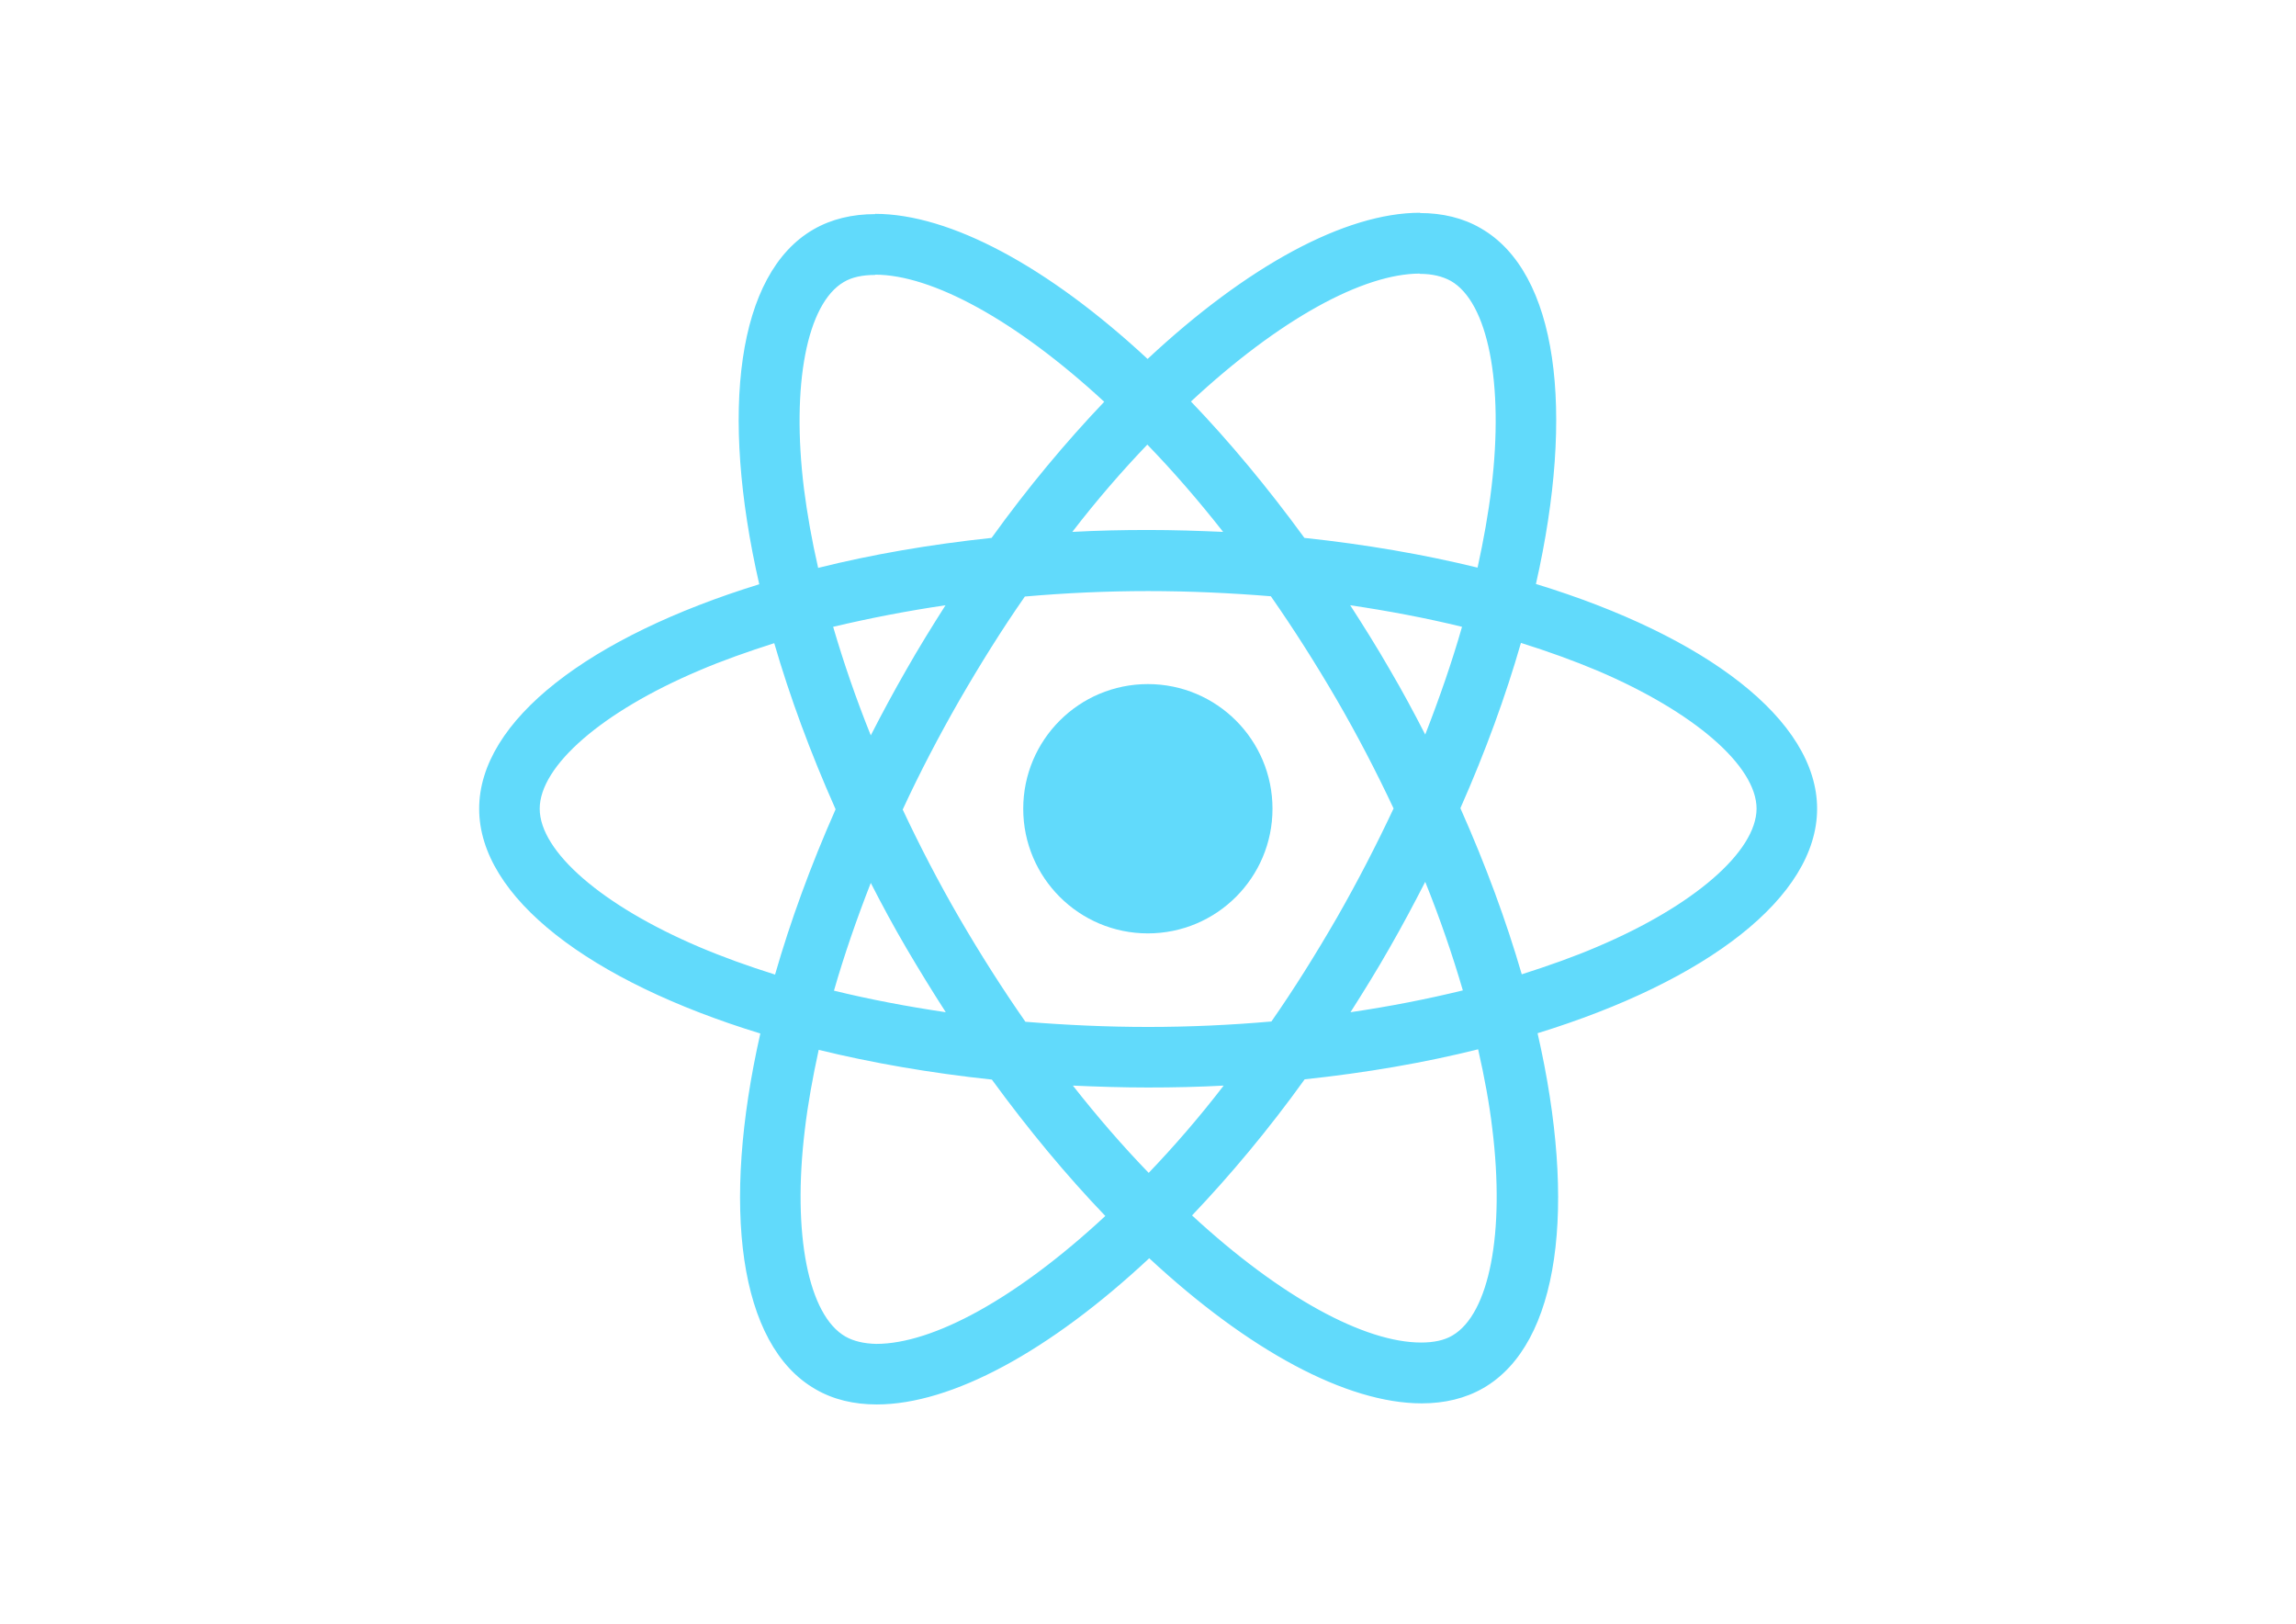
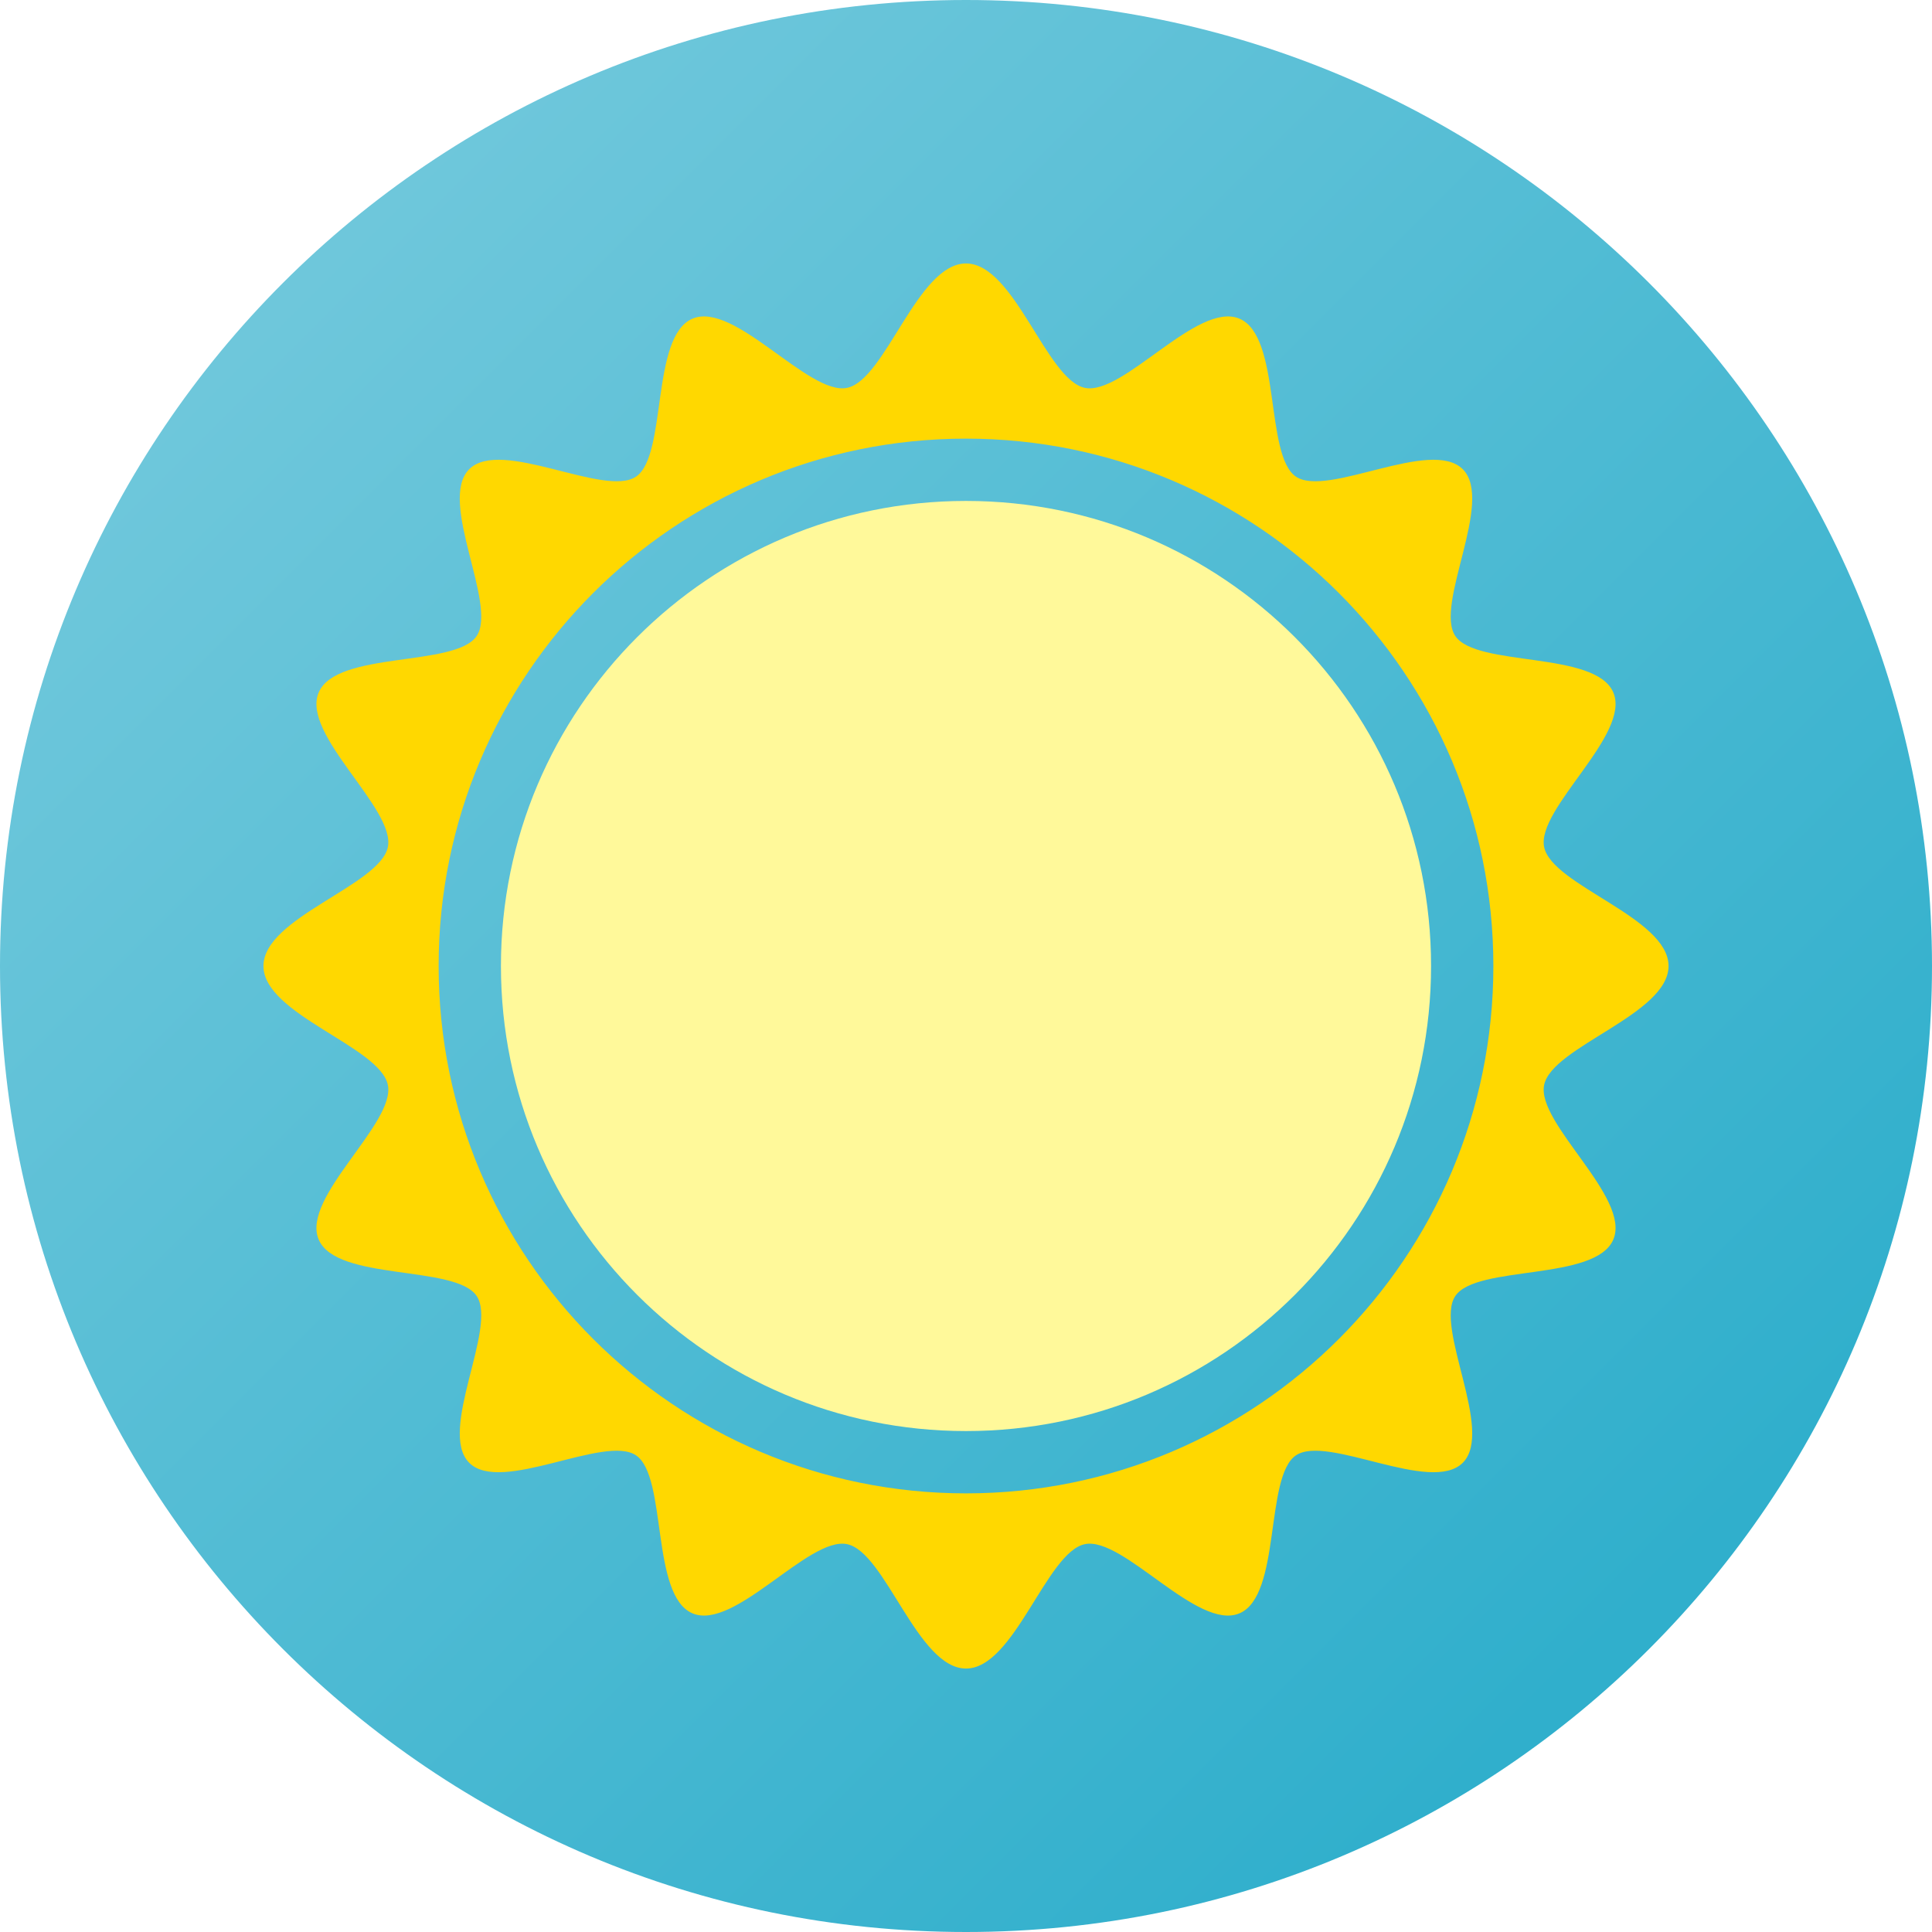
- <svg xmlns="http://www.w3.org/2000/svg" viewBox="0 0 841.9 595.3">
-   <g fill="#61DAFB">
-     <path d="M666.3 296.5c0-32.5-40.7-63.3-103.1-82.4 14.4-63.6 8-114.2-20.2-130.4-6.5-3.8-14.1-5.6-22.4-5.6v22.3c4.6 0 8.3.9 11.4 2.6 13.6 7.8 19.5 37.5 14.9 75.7-1.1 9.4-2.9 19.3-5.1 29.4-19.6-4.8-41-8.5-63.5-10.9-13.5-18.5-27.5-35.3-41.6-50 32.6-30.3 63.2-46.9 84-46.9V78c-27.5 0-63.5 19.6-99.9 53.6-36.4-33.8-72.4-53.2-99.9-53.2v22.3c20.7 0 51.4 16.5 84 46.6-14 14.7-28 31.4-41.3 49.9-22.6 2.4-44 6.1-63.6 11-2.3-10-4-19.7-5.2-29-4.7-38.2 1.1-67.9 14.6-75.8 3-1.8 6.9-2.6 11.5-2.6V78.5c-8.4 0-16 1.8-22.6 5.6-28.1 16.2-34.4 66.7-19.9 130.1-62.2 19.2-102.7 49.9-102.7 82.3 0 32.5 40.7 63.3 103.1 82.4-14.4 63.6-8 114.2 20.2 130.4 6.5 3.8 14.1 5.6 22.5 5.6 27.5 0 63.5-19.6 99.9-53.6 36.4 33.8 72.4 53.2 99.9 53.2 8.4 0 16-1.8 22.6-5.6 28.1-16.2 34.4-66.7 19.9-130.1 62-19.1 102.5-49.9 102.5-82.3zm-130.2-66.7c-3.7 12.9-8.3 26.2-13.5 39.5-4.1-8-8.4-16-13.1-24-4.6-8-9.5-15.8-14.4-23.4 14.2 2.1 27.9 4.7 41 7.9zm-45.8 106.5c-7.8 13.5-15.8 26.3-24.1 38.2-14.9 1.3-30 2-45.2 2-15.1 0-30.2-.7-45-1.9-8.3-11.9-16.4-24.6-24.2-38-7.6-13.1-14.5-26.4-20.8-39.8 6.2-13.4 13.2-26.8 20.7-39.9 7.8-13.5 15.8-26.3 24.1-38.2 14.9-1.3 30-2 45.2-2 15.1 0 30.2.7 45 1.9 8.3 11.9 16.4 24.6 24.2 38 7.6 13.1 14.5 26.4 20.8 39.8-6.3 13.4-13.2 26.8-20.7 39.9zm32.3-13c5.4 13.4 10 26.8 13.8 39.8-13.1 3.2-26.9 5.9-41.2 8 4.9-7.7 9.8-15.6 14.4-23.7 4.6-8 8.9-16.1 13-24.1zM421.2 430c-9.3-9.6-18.6-20.3-27.8-32 9 .4 18.2.7 27.5.7 9.4 0 18.7-.2 27.8-.7-9 11.7-18.3 22.4-27.5 32zm-74.4-58.9c-14.2-2.1-27.9-4.7-41-7.9 3.7-12.9 8.3-26.2 13.5-39.5 4.1 8 8.4 16 13.1 24 4.7 8 9.5 15.8 14.4 23.4zM420.7 163c9.3 9.6 18.6 20.3 27.8 32-9-.4-18.2-.7-27.5-.7-9.4 0-18.7.2-27.8.7 9-11.7 18.3-22.4 27.5-32zm-74 58.9c-4.9 7.7-9.8 15.6-14.4 23.7-4.6 8-8.9 16-13 24-5.4-13.4-10-26.8-13.8-39.8 13.1-3.1 26.9-5.8 41.2-7.9zm-90.5 125.2c-35.4-15.1-58.3-34.9-58.3-50.6 0-15.7 22.9-35.6 58.3-50.6 8.6-3.7 18-7 27.7-10.1 5.7 19.6 13.2 40 22.5 60.9-9.2 20.8-16.6 41.1-22.2 60.6-9.9-3.1-19.3-6.5-28-10.2zM310 490c-13.6-7.8-19.5-37.5-14.9-75.7 1.1-9.4 2.9-19.3 5.1-29.4 19.6 4.8 41 8.5 63.5 10.9 13.5 18.5 27.5 35.3 41.6 50-32.6 30.3-63.2 46.9-84 46.9-4.5-.1-8.3-1-11.3-2.7zm237.2-76.2c4.7 38.2-1.1 67.9-14.6 75.8-3 1.8-6.9 2.6-11.5 2.6-20.7 0-51.4-16.5-84-46.6 14-14.7 28-31.4 41.3-49.9 22.6-2.4 44-6.1 63.6-11 2.3 10.1 4.1 19.8 5.2 29.1zm38.5-66.7c-8.6 3.7-18 7-27.7 10.1-5.7-19.6-13.2-40-22.5-60.9 9.2-20.8 16.6-41.1 22.2-60.6 9.9 3.1 19.3 6.5 28.1 10.2 35.4 15.1 58.3 34.9 58.3 50.6-.1 15.7-23 35.6-58.4 50.6zM320.8 78.4z" />
-     <circle cx="420.9" cy="296.5" r="45.7" />
-     <path d="M520.5 78.1z" />
+ <svg xmlns="http://www.w3.org/2000/svg" version="1.1" id="Capa_1" x="0px" y="0px" viewBox="0 0 135.528 135.528" style="enable-background:new 0 0 135.528 135.528;" xml:space="preserve">
+   <g>
+     <linearGradient id="SVGID_1_" gradientUnits="userSpaceOnUse" x1="20.532" y1="20.532" x2="113.944" y2="113.943">
+       <stop offset="0" style="stop-color:#6EC7DB" />
+       <stop offset="1" style="stop-color:#30AFCC" />
+     </linearGradient>
+     <circle style="fill:url(#SVGID_1_);" cx="67.764" cy="67.764" r="67.764" />
+     <g>
+       <g>
+         <circle style="fill:#FFF99A;" cx="67.764" cy="67.764" r="32.624" />
+         <path style="fill:#FFD800;" d="M117.047,67.764c0-3.402-8.175-5.648-8.727-8.343c-0.551-2.695,6.101-7.893,4.854-10.84     c-1.247-2.949-9.594-1.76-11.083-3.963c-1.488-2.202,2.75-9.473,0.521-11.703c-2.23-2.229-9.5,2.008-11.703,0.521     c-2.203-1.488-1.015-9.836-3.963-11.082c-2.948-1.246-8.145,5.405-10.84,4.854c-2.695-0.552-4.941-8.726-8.343-8.726     s-5.648,8.174-8.343,8.726c-2.695,0.551-7.892-6.1-10.841-4.854c-2.948,1.247-1.76,9.595-3.962,11.082     c-2.202,1.487-9.473-2.75-11.702-0.521c-2.23,2.23,2.008,9.501,0.521,11.703c-1.488,2.203-9.835,1.014-11.082,3.963     c-1.247,2.948,5.405,8.145,4.854,10.84c-0.552,2.694-8.727,4.94-8.727,8.343c0,3.402,8.175,5.647,8.727,8.344     c0.551,2.694-6.101,7.892-4.854,10.84c1.247,2.948,9.594,1.76,11.082,3.962c1.488,2.203-2.75,9.474-0.521,11.703     c2.229,2.229,9.5-2.009,11.702-0.521c2.203,1.488,1.015,9.836,3.962,11.083c2.948,1.247,8.146-5.405,10.841-4.854     c2.695,0.552,4.941,8.726,8.343,8.726s5.648-8.175,8.343-8.726c2.695-0.552,7.892,6.101,10.84,4.854     c2.948-1.247,1.76-9.595,3.963-11.083c2.203-1.487,9.473,2.751,11.703,0.521c2.229-2.229-2.009-9.5-0.521-11.703     c1.488-2.202,9.836-1.014,11.083-3.962c1.247-2.948-5.405-8.146-4.854-10.84C108.872,73.411,117.047,71.166,117.047,67.764z      M67.764,104.758c-20.431,0-36.994-16.563-36.994-36.994c0-20.432,16.563-36.994,36.994-36.994     c20.431,0,36.994,16.562,36.994,36.994C104.758,88.195,88.195,104.758,67.764,104.758z" />
+       </g>
+     </g>
  </g>
+   <g>
+ </g>
+   <g>
+ </g>
+   <g>
+ </g>
+   <g>
+ </g>
+   <g>
+ </g>
+   <g>
+ </g>
+   <g>
+ </g>
+   <g>
+ </g>
+   <g>
+ </g>
+   <g>
+ </g>
+   <g>
+ </g>
+   <g>
+ </g>
+   <g>
+ </g>
+   <g>
+ </g>
+   <g>
+ </g>
</svg>
